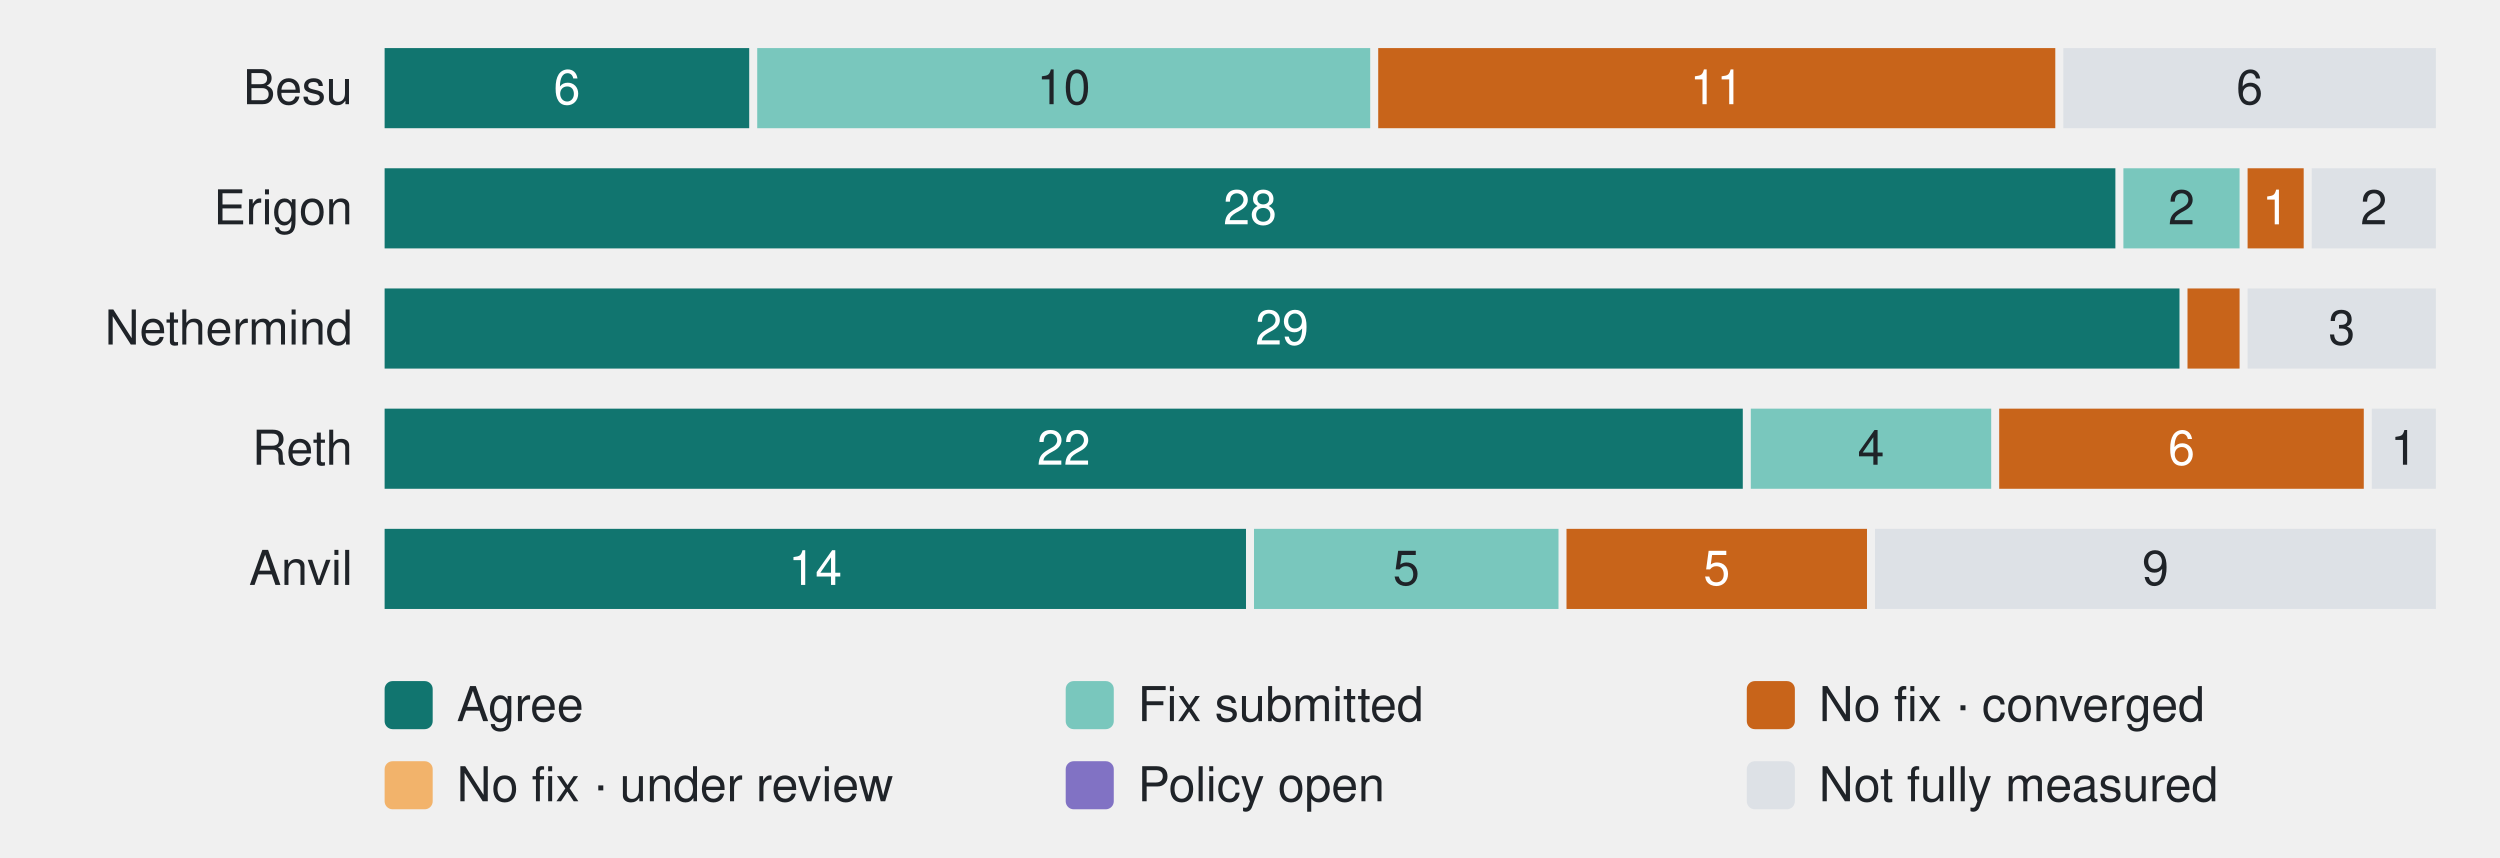
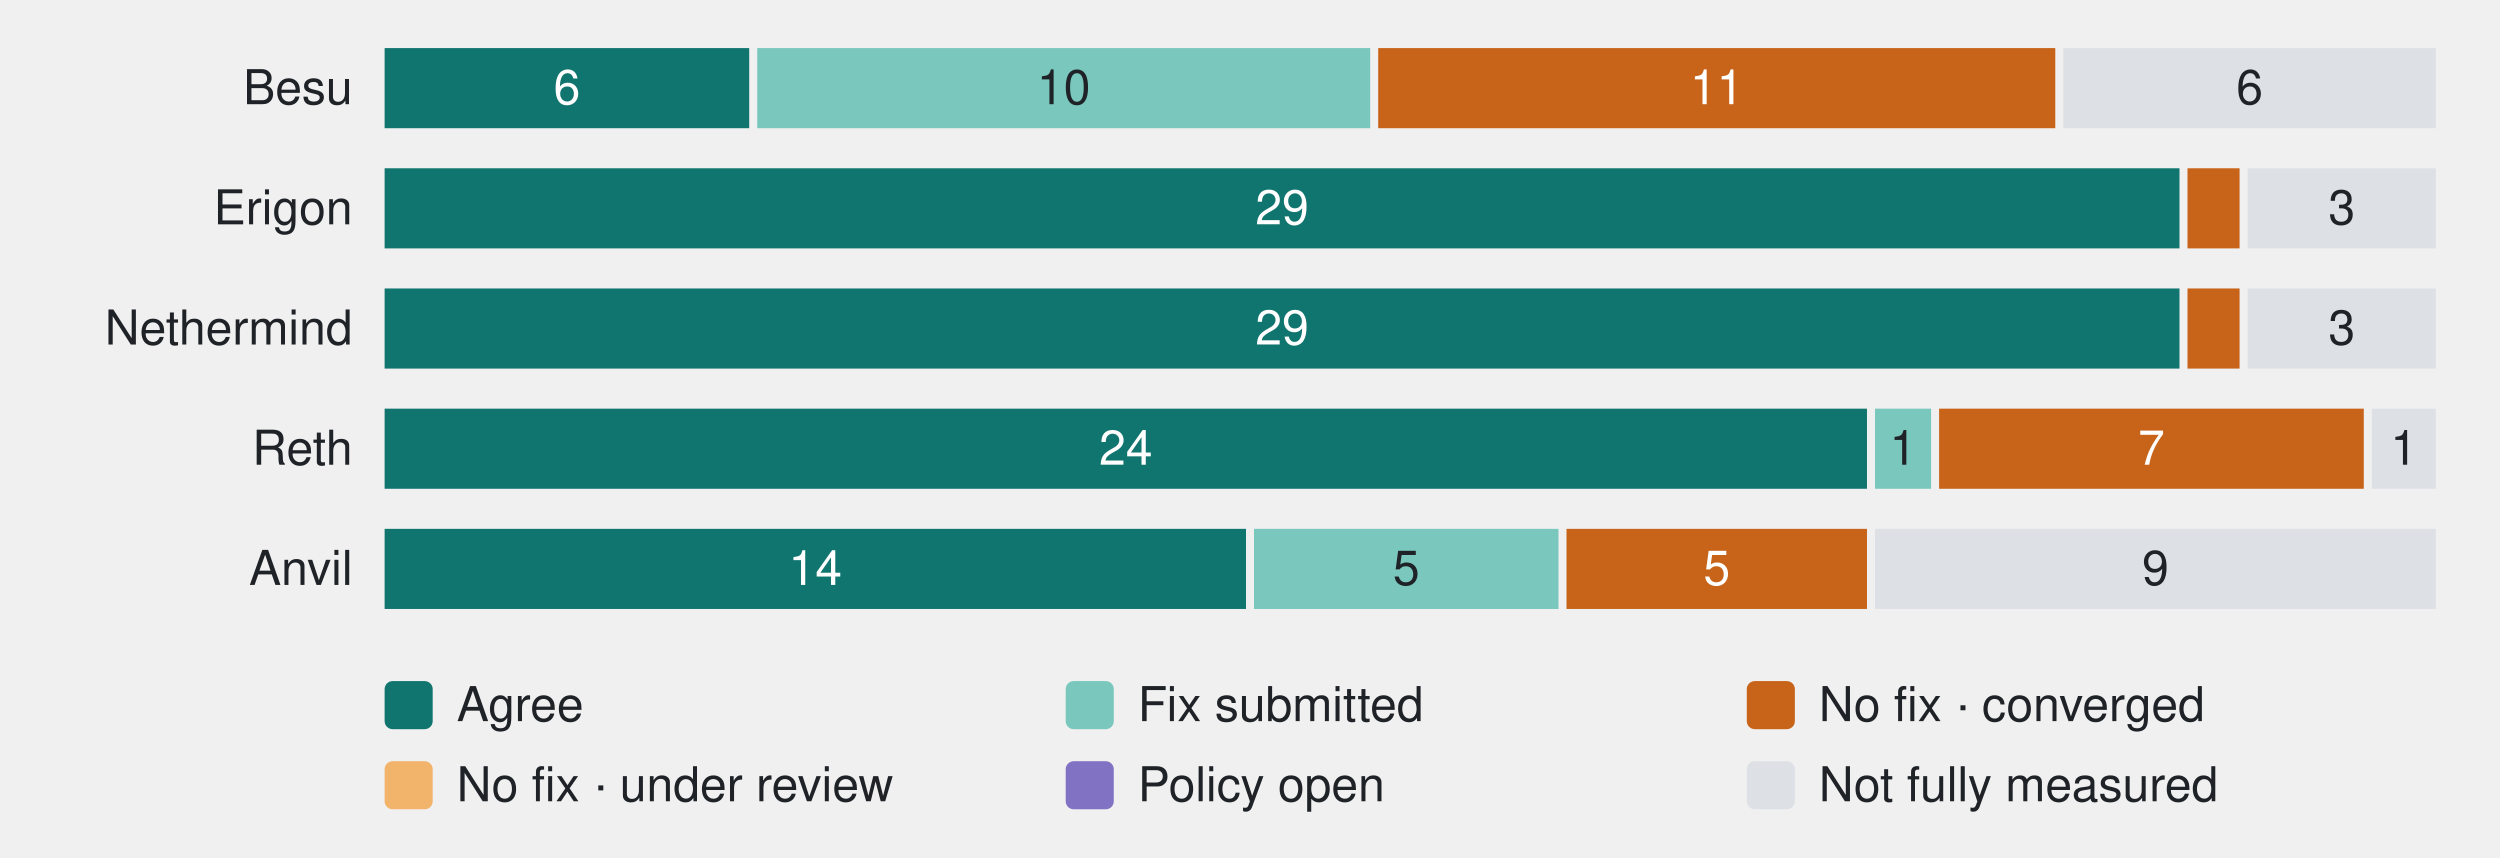
<svg xmlns="http://www.w3.org/2000/svg" width="624" height="214" viewBox="0 0 624 214" role="img" aria-labelledby="title">
  <style>text{font-family:-apple-system,BlinkMacSystemFont,"Segoe UI",Helvetica,Arial,sans-serif;font-size:12px}.head{font-weight:600}.partial{stroke-dasharray:3 2}.label{fill:#1f2328}.muted{fill:#59636e}.pr{fill:none;stroke:#11756f}.edge{stroke:#11756f}.b-agree{fill:#11756f}.n-agree{fill:#ffffff}.b-fix{fill:#79c7bd}.n-fix{fill:#1f2328}.b-converged{fill:#c8641a}.n-converged{fill:#ffffff}.b-review{fill:#f2b36b}.n-review{fill:#1f2328}.b-policy{fill:#8172c4}.n-policy{fill:#ffffff}.b-unmeasured{fill:#dde1e6}.n-unmeasured{fill:#1f2328}@media (prefers-color-scheme:dark){.label{fill:#e6edf3}.muted{fill:#9198a1}.pr{fill:none;stroke:#3aa59a}.edge{stroke:#3aa59a}.b-agree{fill:#3aa59a}.n-agree{fill:#0d1117}.b-fix{fill:#1a6b62}.n-fix{fill:#ffffff}.b-converged{fill:#e5843a}.n-converged{fill:#0d1117}.b-review{fill:#8f5420}.n-review{fill:#ffffff}.b-policy{fill:#9b8fe0}.n-policy{fill:#0d1117}.b-unmeasured{fill:#2d333b}.n-unmeasured{fill:#e6edf3}}</style>
  <text class="label" x="88" y="26" text-anchor="end">Besu</text>
  <rect class="b-agree" x="96" y="12" width="91" height="20" />
  <text class="n-agree" x="141.5" y="26" text-anchor="middle">6</text>
  <rect class="b-fix" x="189" y="12" width="153" height="20" />
  <text class="n-fix" x="265.5" y="26" text-anchor="middle">10</text>
  <rect class="b-converged" x="344" y="12" width="169" height="20" />
  <text class="n-converged" x="428.5" y="26" text-anchor="middle">11</text>
  <rect class="b-unmeasured" x="515" y="12" width="93" height="20" />
  <text class="n-unmeasured" x="561.5" y="26" text-anchor="middle">6</text>
  <text class="label" x="88" y="56" text-anchor="end">Erigon</text>
-   <rect class="b-agree" x="96" y="42" width="432" height="20" />
-   <text class="n-agree" x="312" y="56" text-anchor="middle">28</text>
-   <rect class="b-fix" x="530" y="42" width="29" height="20" />
-   <text class="n-fix" x="544.5" y="56" text-anchor="middle">2</text>
-   <rect class="b-converged" x="561" y="42" width="14" height="20" />
-   <text class="n-converged" x="568" y="56" text-anchor="middle">1</text>
-   <rect class="b-unmeasured" x="577" y="42" width="31" height="20" />
-   <text class="n-unmeasured" x="592.5" y="56" text-anchor="middle">2</text>
+   <rect class="b-agree" x="96" y="42" width="448" height="20" />
+   <text class="n-agree" x="320" y="56" text-anchor="middle">29</text>
+   <rect class="b-converged" x="546" y="42" width="13" height="20" />
+   <rect class="b-unmeasured" x="561" y="42" width="47" height="20" />
+   <text class="n-unmeasured" x="584.5" y="56" text-anchor="middle">3</text>
  <text class="label" x="88" y="86" text-anchor="end">Nethermind</text>
  <rect class="b-agree" x="96" y="72" width="448" height="20" />
  <text class="n-agree" x="320" y="86" text-anchor="middle">29</text>
  <rect class="b-converged" x="546" y="72" width="13" height="20" />
  <rect class="b-unmeasured" x="561" y="72" width="47" height="20" />
  <text class="n-unmeasured" x="584.5" y="86" text-anchor="middle">3</text>
  <text class="label" x="88" y="116" text-anchor="end">Reth</text>
-   <rect class="b-agree" x="96" y="102" width="339" height="20" />
-   <text class="n-agree" x="265.5" y="116" text-anchor="middle">22</text>
-   <rect class="b-fix" x="437" y="102" width="60" height="20" />
-   <text class="n-fix" x="467" y="116" text-anchor="middle">4</text>
-   <rect class="b-converged" x="499" y="102" width="91" height="20" />
-   <text class="n-converged" x="544.5" y="116" text-anchor="middle">6</text>
+   <rect class="b-agree" x="96" y="102" width="370" height="20" />
+   <text class="n-agree" x="281" y="116" text-anchor="middle">24</text>
+   <rect class="b-fix" x="468" y="102" width="14" height="20" />
+   <text class="n-fix" x="475" y="116" text-anchor="middle">1</text>
+   <rect class="b-converged" x="484" y="102" width="106" height="20" />
+   <text class="n-converged" x="537" y="116" text-anchor="middle">7</text>
  <rect class="b-unmeasured" x="592" y="102" width="16" height="20" />
  <text class="n-unmeasured" x="600" y="116" text-anchor="middle">1</text>
  <text class="label" x="88" y="146" text-anchor="end">Anvil</text>
  <rect class="b-agree" x="96" y="132" width="215" height="20" />
  <text class="n-agree" x="203.5" y="146" text-anchor="middle">14</text>
  <rect class="b-fix" x="313" y="132" width="76" height="20" />
  <text class="n-fix" x="351" y="146" text-anchor="middle">5</text>
  <rect class="b-converged" x="391" y="132" width="75" height="20" />
  <text class="n-converged" x="428.5" y="146" text-anchor="middle">5</text>
  <rect class="b-unmeasured" x="468" y="132" width="140" height="20" />
  <text class="n-unmeasured" x="538" y="146" text-anchor="middle">9</text>
  <rect class="b-agree" x="96" y="170" width="12" height="12" rx="2" />
  <text class="label" x="114" y="180">Agree</text>
  <rect class="b-fix" x="266" y="170" width="12" height="12" rx="2" />
  <text class="label" x="284" y="180">Fix submitted</text>
  <rect class="b-converged" x="436" y="170" width="12" height="12" rx="2" />
  <text class="label" x="454" y="180">No fix · converged</text>
  <rect class="b-review" x="96" y="190" width="12" height="12" rx="2" />
  <text class="label" x="114" y="200">No fix · under review</text>
  <rect class="b-policy" x="266" y="190" width="12" height="12" rx="2" />
  <text class="label" x="284" y="200">Policy open</text>
  <rect class="b-unmeasured" x="436" y="190" width="12" height="12" rx="2" />
  <text class="label" x="454" y="200">Not fully measured</text>
</svg>
